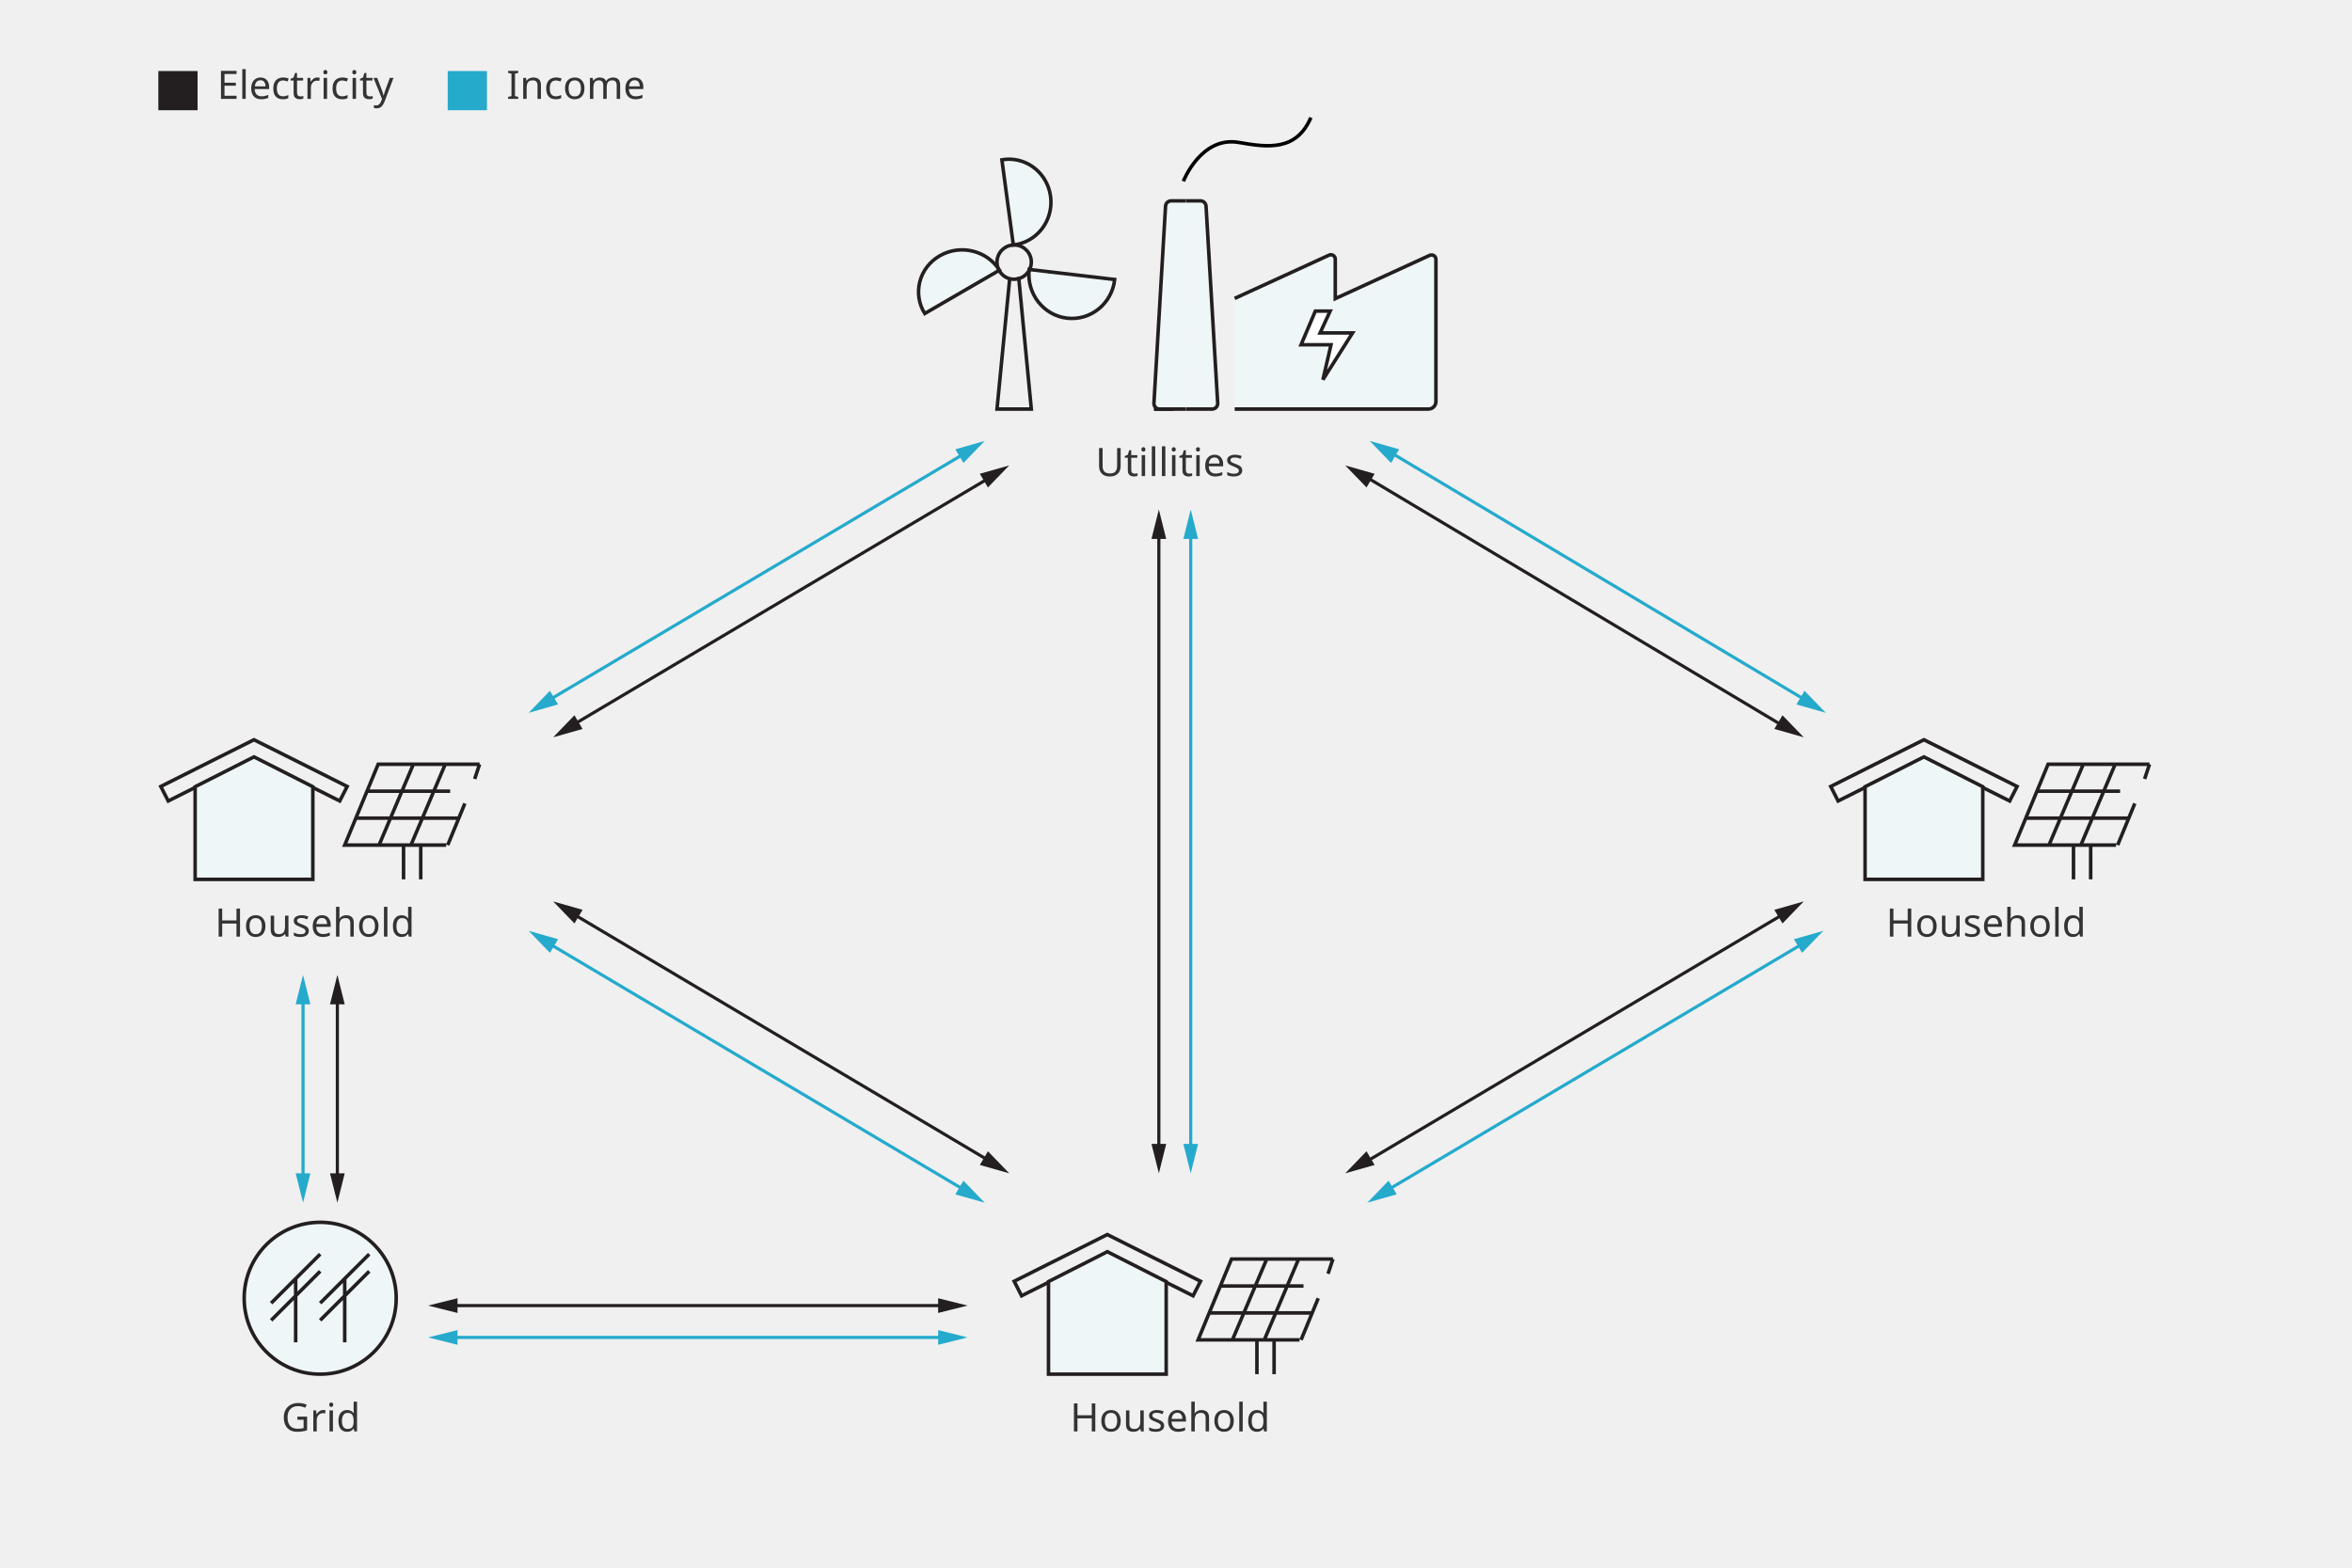
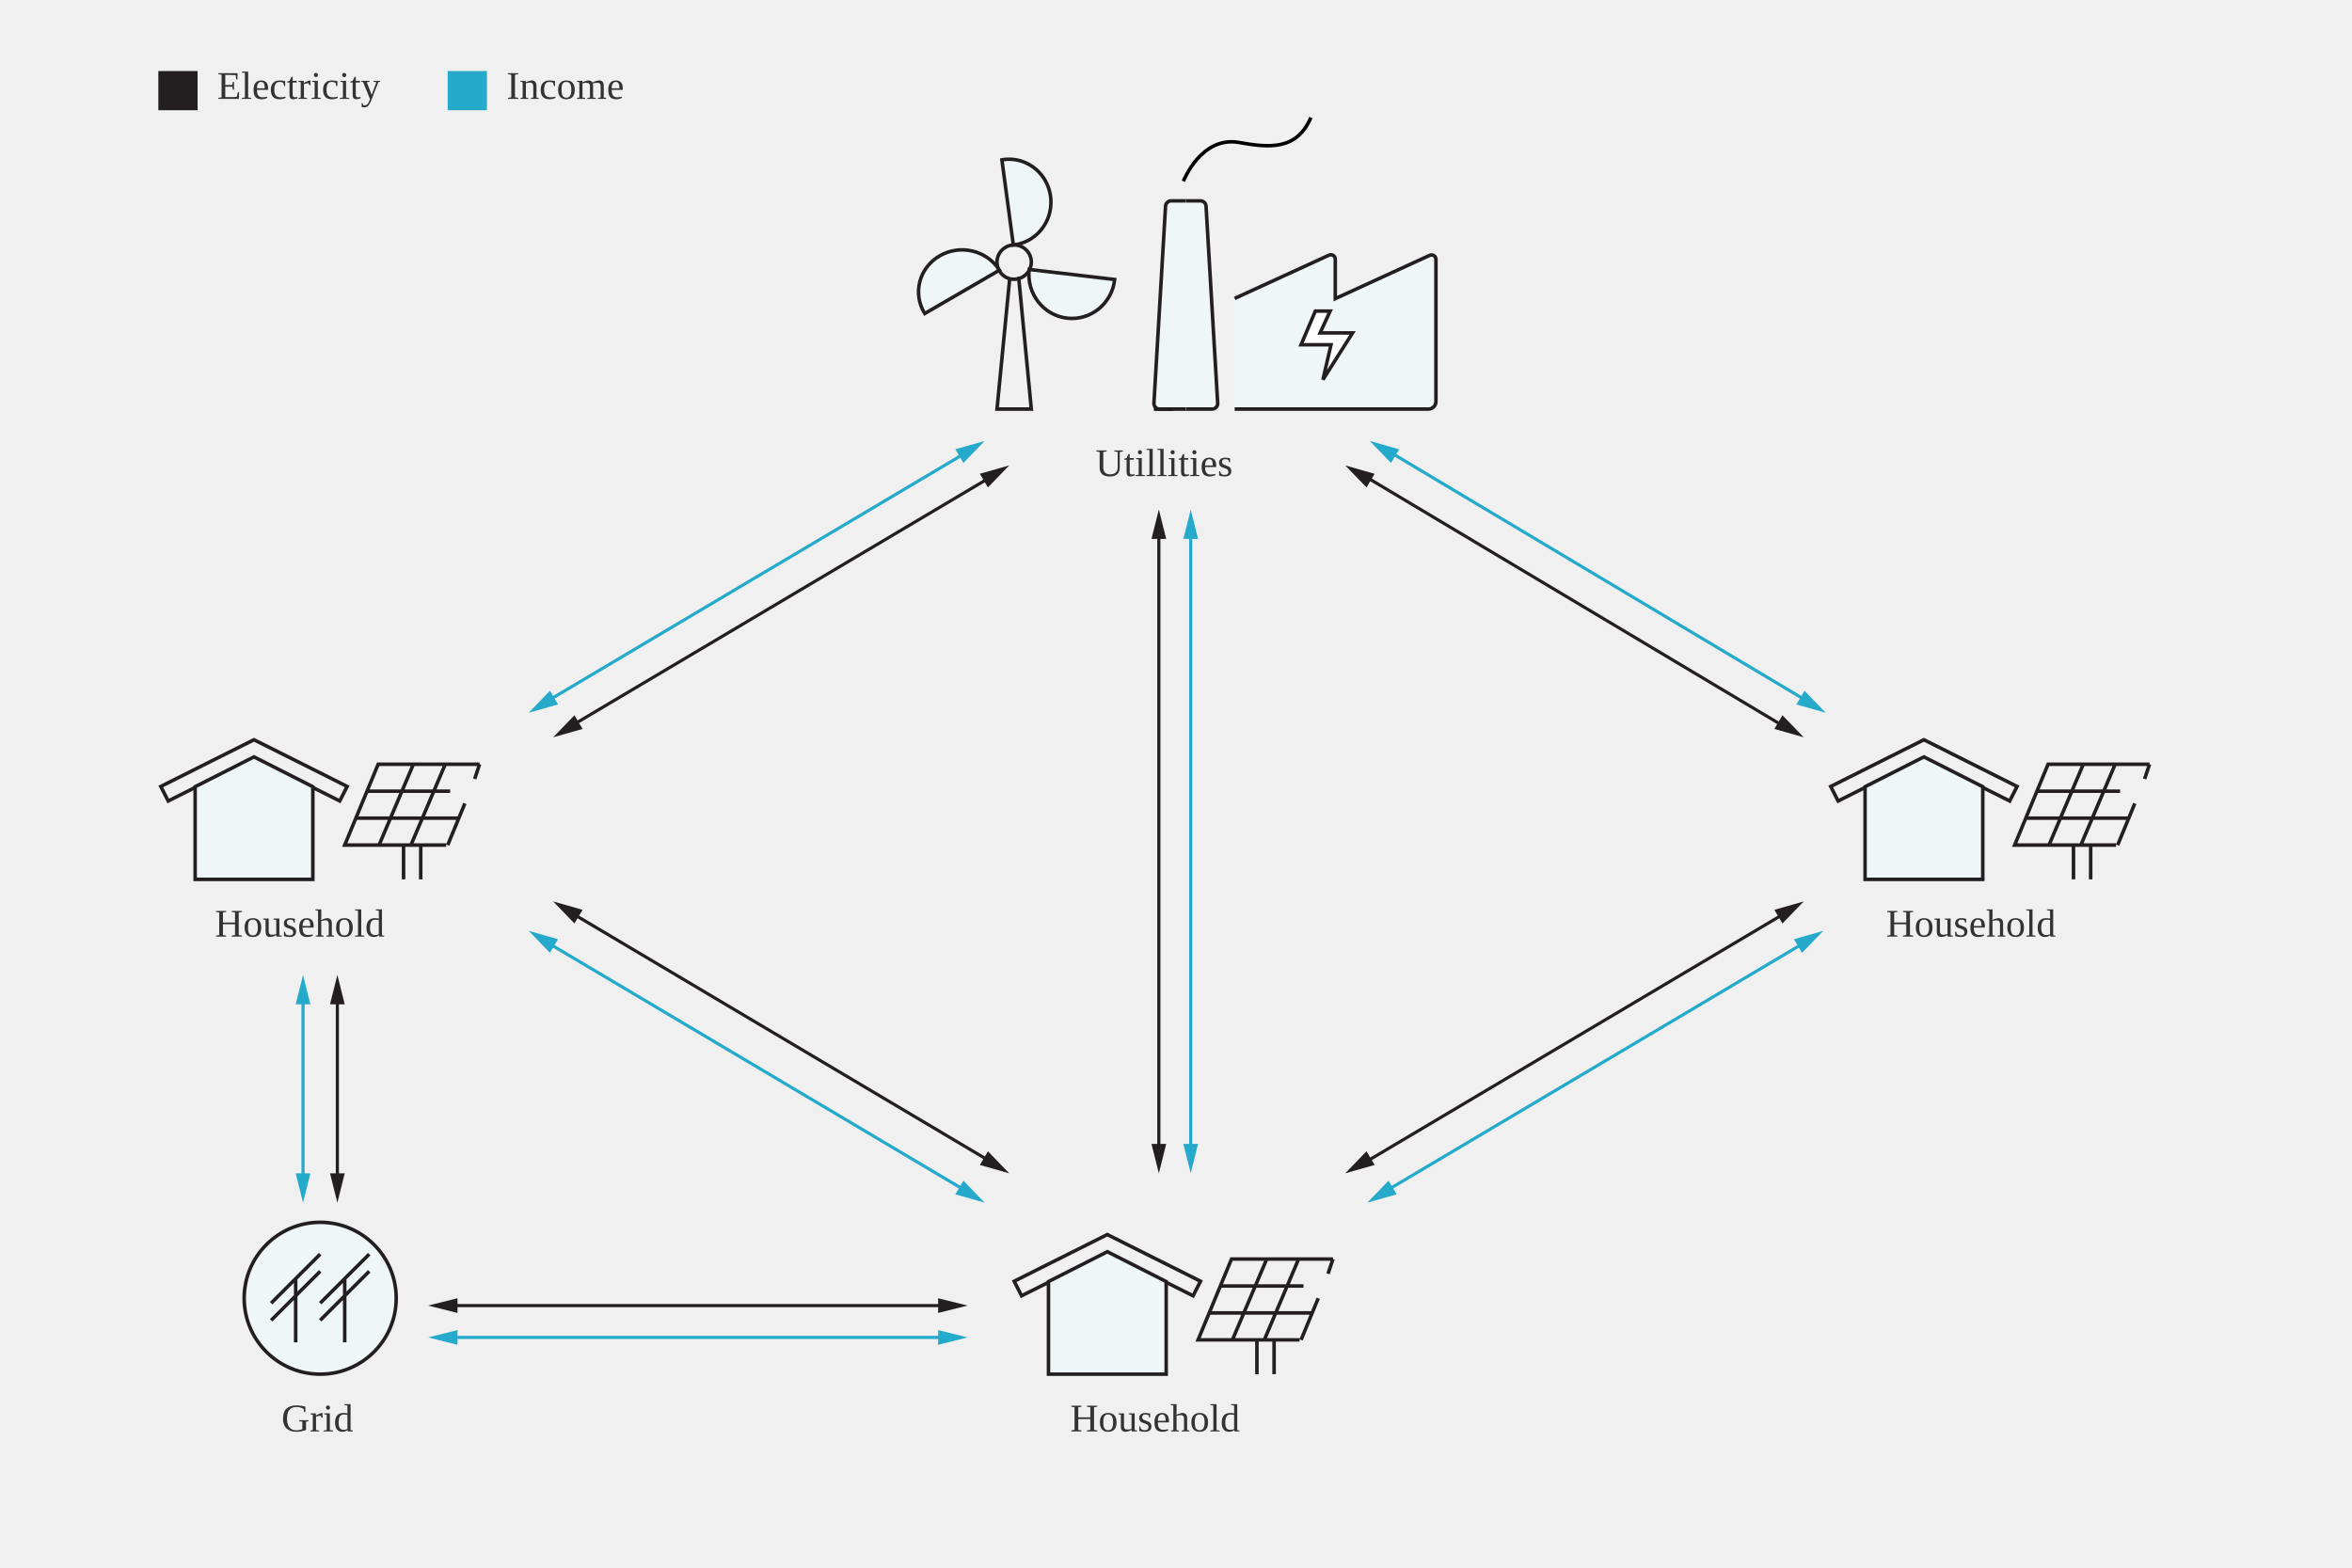
<svg xmlns="http://www.w3.org/2000/svg" xmlns:xlink="http://www.w3.org/1999/xlink" width="375" height="250" viewBox="0 0 375 250">
  <defs>
    <path id="vabobtu4qa" d="M0 0H375V250H0z" />
  </defs>
  <g fill="none" fill-rule="evenodd">
    <g>
      <g transform="translate(0 -1035) translate(0 1035)">
        <mask id="r2ijfq0iwb" fill="#fff">
          <use xlink:href="#vabobtu4qa" />
        </mask>
        <g mask="url(#r2ijfq0iwb)">
          <g>
            <g transform="translate(-94) translate(119.638 18.75)">
              <ellipse cx="25.413" cy="188.281" fill="#EFF6F7" stroke="#231F20" stroke-width=".563" rx="12.12" ry="12.109" />
              <path stroke="#231F20" stroke-width=".5" d="M192.358 57.422L258.433 96.875" />
              <path fill="#231F20" fill-rule="nonzero" d="M192.242 58.984L188.84 55.469 193.531 56.808zM257.26 97.496L261.951 98.828 258.556 95.313z" />
              <path stroke="#25AACC" stroke-width=".5" d="M196.268 53.516L262.342 92.969" />
              <path fill="#25AACC" fill-rule="nonzero" d="M196.152 55.078L192.749 51.563 197.441 52.902zM260.778 93.59L265.47 94.922 262.067 91.406z" />
              <path stroke="#231F20" stroke-width=".5" d="M65.683 96.875L132.149 57.422" />
              <path fill="#231F20" fill-rule="nonzero" d="M67.247 97.496L62.556 98.828 65.951 95.313zM131.873 58.984L135.276 55.469 130.585 56.801z" />
              <path stroke="#25AACC" stroke-width=".5" d="M61.774 92.969L128.239 53.516" />
              <path fill="#25AACC" fill-rule="nonzero" d="M63.337 93.587L58.646 94.922 62.041 91.406zM127.971 55.078L131.367 51.563 126.675 52.902z" />
              <path stroke="#231F20" stroke-width=".5" d="M132.149 166.406L65.683 126.953" />
              <path fill="#231F20" fill-rule="nonzero" d="M131.881 164.844L135.276 168.359 130.585 167.027zM67.247 126.339L62.556 125 65.951 128.516z" />
              <path stroke="#25AACC" stroke-width=".5" d="M128.239 171.094L61.774 131.641" />
              <path fill="#25AACC" fill-rule="nonzero" d="M127.971 169.531L131.367 173.047 126.675 171.715zM63.337 131.027L58.646 129.688 62.049 133.203z" />
              <path stroke="#231F20" stroke-width=".5" d="M258.824 126.953L192.358 166.406" />
              <path fill="#231F20" fill-rule="nonzero" d="M257.26 126.339L261.951 125 258.556 128.516zM192.235 164.844L188.84 168.359 193.531 167.027z" />
              <path stroke="#25AACC" stroke-width=".5" d="M261.951 131.641L195.486 171.094" />
              <path fill="#25AACC" fill-rule="nonzero" d="M260.387 131.027L265.079 129.688 261.676 133.203zM195.754 169.531L192.358 173.047 197.05 171.708z" />
              <path stroke="#25AACC" stroke-width=".5" d="M164.208 164.453L164.208 66.016" />
              <path fill="#25AACC" fill-rule="nonzero" d="M165.381 163.672L164.212 168.359 163.035 163.672z" />
              <g fill-rule="nonzero">
                <path fill="#25AACC" d="M7.428 4.688L6.259 0 5.083 4.688z" transform="translate(157.953 62.5)" />
                <path fill="#231F20" d="M2.346 4.688L1.176 0 0 4.688z" transform="translate(157.953 62.5)" />
              </g>
              <path stroke="#231F20" stroke-width=".5" d="M159.126 164.453L159.126 66.016" />
              <path fill="#231F20" fill-rule="nonzero" d="M160.299 163.672L159.129 168.359 157.953 163.672z" />
              <path stroke="#010101" stroke-width=".563" d="M161.472 46.484L158.344 46.484" />
              <path fill="#EFF6F7" stroke="#231F20" stroke-width=".563" d="M163.42 13.281h-2.323c-.475-.004-.87.362-.9.834l-1.851 31.423c-.016.247.072.49.243.669.17.18.409.28.657.277h4.18" />
              <path fill="#EFF6F7" stroke="#231F20" stroke-width=".563" d="M163.426 13.281h2.322c.477-.004.873.362.903.834l1.856 31.423c.016.246-.072.487-.241.666-.17.18-.407.28-.655.28h-4.185M171.215 46.484h30.884c.663 0 1.202-.533 1.206-1.193V22.627c.008-.248-.116-.481-.327-.613-.21-.132-.476-.143-.697-.03l-15.025 6.89v-6.282c.007-.246-.116-.477-.325-.608-.208-.132-.471-.145-.692-.034l-15.024 6.889" />
              <path stroke="#010101" stroke-width=".563" d="M163.035 10.156s2.82-7.263 8.873-6.185c4.665.821 9.16 1.364 11.458-3.971" />
              <path stroke="#231F20" stroke-width=".563" d="M136.058 46.484L133.322 46.484 135.339 25.781M136.058 46.484L138.795 46.484 136.771 25.391" />
              <path fill="#EFF6F7" stroke="#231F20" stroke-width=".563" d="M133.713 24.337c-2.002-3.172-6.256-4.19-9.542-2.28-1.574.907-2.71 2.39-3.155 4.116-.445 1.727-.161 3.555.788 5.077l11.909-6.913zM138.45 24.219c-.434 3.846 2.267 7.323 6.034 7.766 3.766.443 7.17-2.316 7.604-6.162l-13.638-1.604zM135.926 20.313c2.43-.261 4.528-1.856 5.474-4.163.947-2.306.59-4.957-.928-6.917-1.52-1.959-3.96-2.915-6.369-2.495l1.823 13.574z" />
              <path stroke="#231F20" stroke-width=".563" d="M135.27 25.68c-1.348-.407-2.168-1.771-1.897-3.154.272-1.384 1.546-2.335 2.947-2.2 1.4.134 2.471 1.31 2.475 2.72-.012 1.517-1.244 2.74-2.758 2.735-.26 0-.517-.035-.768-.101" />
              <path fill="#FFF" stroke="#231F20" stroke-width=".563" d="M184.078 30.859L181.802 36.227 186.577 36.227 185.288 41.797 190.012 34.34 184.837 34.34 186.441 30.859z" />
              <path stroke="#231F20" stroke-width=".563" d="M29.714 106.667L28.531 108.984 24.195 106.806 16.233 102.814 14.853 102.13 13.488 102.814 5.519 106.806 1.183 108.984 0 106.667 5.519 103.896 7.673 102.814 14.853 99.219 22.041 102.814 24.195 103.896z" />
              <path fill="#EFF6F7" stroke="#231F20" stroke-width=".563" d="M24.24 106.71L24.24 121.484 5.474 121.484 5.474 106.71 13.481 102.649 14.853 101.953 16.24 102.649z" />
              <path stroke="#231F20" stroke-width=".563" d="M40.27 103.125L34.797 116.016M45.353 103.125L39.879 116.016M48.481 109.375L45.744 116.016M50.826 103.125L50.044 105.469M45.501 116.016L29.323 116.016 34.655 103.125 50.826 103.125M30.887 111.719L47.308 111.719M32.842 107.422L46.135 107.422M38.706 116.016L38.706 121.484M41.443 116.016L41.443 121.484M295.966 106.669L294.783 108.984 290.44 106.808 282.478 102.818 281.106 102.134 279.733 102.818 271.771 106.808 267.428 108.984 266.252 106.669 271.771 103.899 273.925 102.818 281.106 99.219 288.293 102.818 290.44 103.899z" />
              <path fill="#EFF6F7" stroke="#231F20" stroke-width=".563" d="M290.492 106.71L290.492 121.484 271.726 121.484 271.726 106.71 279.729 102.649 281.109 101.953 282.489 102.649z" />
              <path stroke="#231F20" stroke-width=".563" d="M306.522 103.125L301.049 116.016M311.605 103.125L306.131 116.016M314.733 109.375L311.996 116.016M317.078 103.125L316.297 105.469M311.748 116.016L295.575 116.016 300.905 103.125 317.078 103.125M297.53 111.719L313.951 111.719M299.094 107.422L312.387 107.422M304.958 116.016L304.958 121.484M307.695 116.016L307.695 121.484M165.772 185.573L164.583 187.891 160.247 185.72 152.288 181.727 150.908 181.036 149.543 181.727 141.576 185.72 137.241 187.891 136.058 185.573 141.576 182.802 143.73 181.727 150.908 178.125 158.094 181.727 160.247 182.802z" />
              <path fill="#EFF6F7" stroke="#231F20" stroke-width=".563" d="M160.299 185.623L160.299 200.391 141.532 200.391 141.532 185.623 149.539 181.562 150.912 180.859 152.298 181.562z" />
              <path stroke="#231F20" stroke-width=".563" d="M176.328 182.031L170.855 194.922M181.411 182.031L175.938 194.922M184.539 188.281L181.802 194.922M186.885 182.031L186.103 184.375M181.56 194.922L165.381 194.922 170.713 182.031 186.885 182.031M166.945 190.625L183.366 190.625M168.9 186.328L182.193 186.328M174.765 194.922L174.765 200.391M177.501 194.922L177.501 200.391" />
              <path stroke="#25AACC" stroke-width=".5" d="M46.526 194.531L125.111 194.531" />
              <path fill="#25AACC" fill-rule="nonzero" d="M47.308 195.703L42.616 194.531 47.308 193.359zM123.938 195.703L128.63 194.531 123.938 193.359z" />
              <path stroke="#231F20" stroke-width=".5" d="M46.526 189.453L125.111 189.453" />
              <path fill="#231F20" fill-rule="nonzero" d="M47.308 190.625L42.616 189.45 47.308 188.281zM123.938 190.625L128.63 189.45 123.938 188.281z" />
              <path stroke="#25AACC" stroke-width=".5" d="M22.676 140.625L22.676 169.141" />
              <path fill="#25AACC" fill-rule="nonzero" d="M21.503 141.406L22.68 136.719 23.849 141.406zM21.503 168.359L22.68 173.047 23.849 168.359z" />
              <path stroke="#231F20" stroke-width=".5" d="M28.15 140.625L28.15 169.141" />
              <path fill="#231F20" fill-rule="nonzero" d="M26.977 141.406L28.153 136.719 29.323 141.406zM26.977 168.359L28.153 173.047 29.323 168.359z" />
              <path stroke="#231F20" stroke-width=".563" d="M17.594 189.063L25.413 181.25M17.594 191.797L25.413 183.984M21.503 185.156L21.503 195.313M25.413 189.063L33.233 181.25M25.413 191.797L33.233 183.984M29.323 185.156L29.323 195.313" />
-               <text fill="#333" font-family="Montserrat-Regular, Montserrat" font-size="6.25">
+               <text fill="#333" font-size="6.25">
                <tspan x="149.036" y="57.172">Utillities</tspan>
              </text>
-               <text fill="#333" font-family="Montserrat-Regular, Montserrat" font-size="6.25">
+               <text fill="#333" font-size="6.25">
                <tspan x="8.614" y="130.609">Household</tspan>
              </text>
-               <text fill="#333" font-family="Montserrat-Regular, Montserrat" font-size="6.25">
+               <text fill="#333" font-size="6.25">
                <tspan x="275.076" y="130.609">Household</tspan>
              </text>
-               <text fill="#333" font-family="Montserrat-Regular, Montserrat" font-size="6.25">
+               <text fill="#333" font-size="6.25">
                <tspan x="144.98" y="209.516">Household</tspan>
              </text>
-               <text fill="#333" font-family="Montserrat-Regular, Montserrat" font-size="6.25">
+               <text fill="#333" font-size="6.25">
                <tspan x="19.234" y="209.516">Grid</tspan>
              </text>
            </g>
            <g>
              <path fill="#25AACC" d="M46.135 1.563H52.391V7.813H46.135z" transform="translate(-94) translate(119.247 9.766)" />
              <path fill="#231F20" d="M0 1.563H6.256V7.813H0z" transform="translate(-94) translate(119.247 9.766)" />
-               <text fill="#333" font-family="Montserrat-Regular, Montserrat" font-size="6.25" transform="translate(-94) translate(119.247 9.766)">
+               <text fill="#333" font-size="6.25" transform="translate(-94) translate(119.247 9.766)">
                <tspan x="55.518" y="6">Income</tspan>
              </text>
-               <text fill="#333" font-family="Montserrat-Regular, Montserrat" font-size="6.25" transform="translate(-94) translate(119.247 9.766)">
+               <text fill="#333" font-size="6.25" transform="translate(-94) translate(119.247 9.766)">
                <tspan x="9.375" y="6">Electricity</tspan>
              </text>
            </g>
          </g>
        </g>
      </g>
    </g>
  </g>
</svg>
